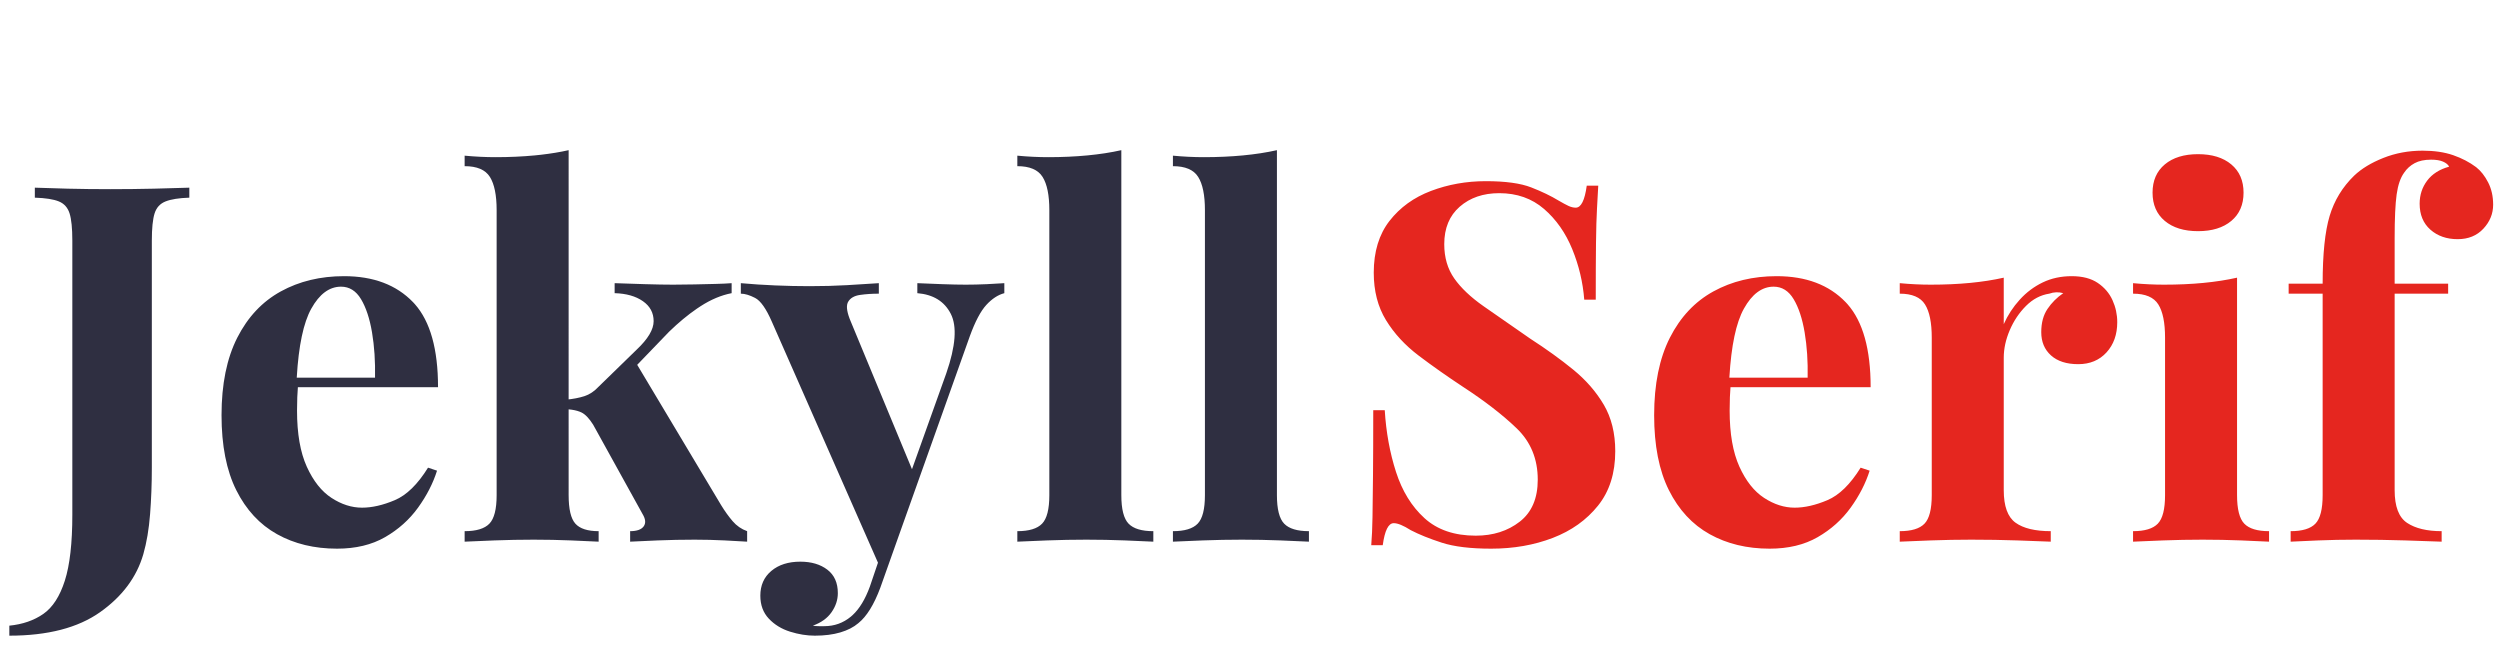
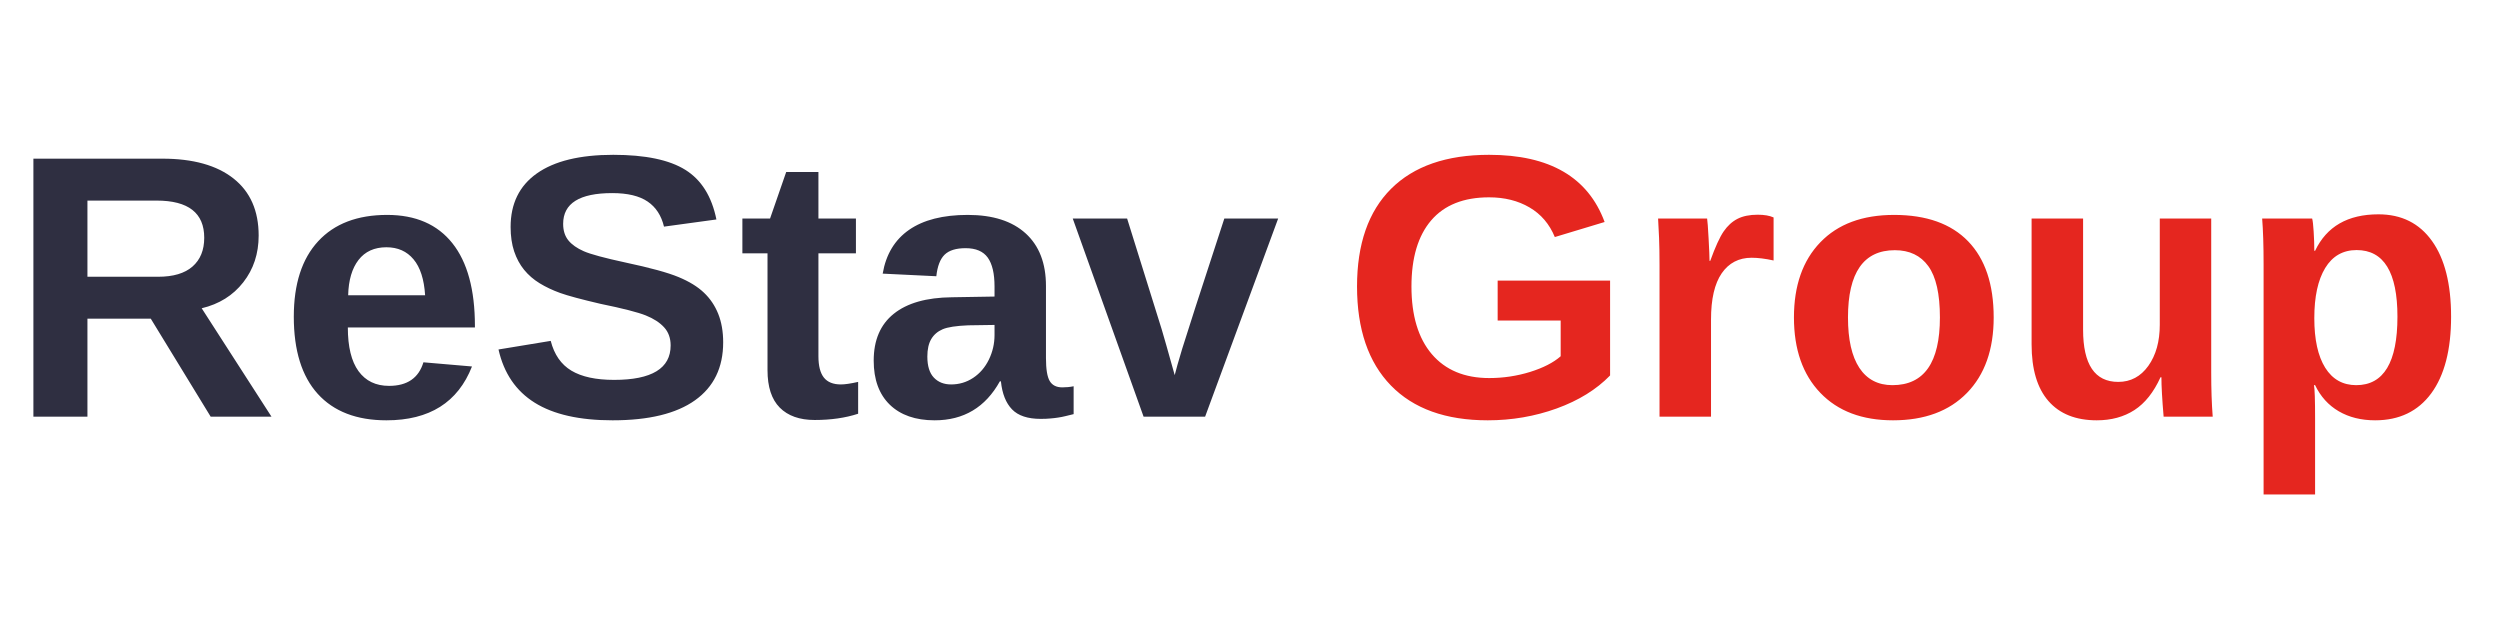
- <svg xmlns="http://www.w3.org/2000/svg" width="240px" height="64px" viewBox="0 0 240 64" version="1.1">
+ <svg xmlns="http://www.w3.org/2000/svg" width="600px" height="150px" viewBox="0 0 600 150" version="1.1">
  <g id="Page-1" stroke="none" stroke-width="1" fill="none" fill-rule="evenodd">
    <g id="logo" transform="translate(2, 0)" fill-rule="nonzero">
-       <path id="Jekyll" fill="#2f2f41" d="M-1.104,61.024 C2.576,61.024 5.48,60.272 7.608,58.768 C9.736,57.264 11.12,55.408 11.76,53.2 C12.08,52.08 12.296,50.8 12.408,49.36 C12.52,47.92 12.576,46.44 12.576,44.92 L12.576,44.92 L12.576,23.104 C12.576,21.92 12.664,21.048 12.84,20.488 C13.016,19.928 13.368,19.544 13.896,19.336 C14.424,19.128 15.184,19.008 16.176,18.976 L16.176,18.976 L16.176,18.016 C15.28,18.048 14.152,18.08 12.792,18.112 C11.432,18.144 10.032,18.16 8.592,18.16 C7.152,18.16 5.784,18.144 4.488,18.112 C3.192,18.08 2.144,18.048 1.344,18.016 L1.344,18.016 L1.344,18.976 C2.368,19.008 3.136,19.128 3.648,19.336 C4.16,19.544 4.504,19.928 4.68,20.488 C4.856,21.048 4.944,21.92 4.944,23.104 L4.944,23.104 L4.944,49.408 C4.944,52.128 4.704,54.24 4.224,55.744 C3.744,57.248 3.056,58.312 2.16,58.936 C1.264,59.56 0.176,59.936 -1.104,60.064 L-1.104,60.064 L-1.104,61.024 Z M30.355,52.672 C32.147,52.672 33.683,52.304 34.963,51.568 C36.243,50.832 37.299,49.888 38.131,48.736 C38.963,47.584 39.571,46.4 39.955,45.184 L39.955,45.184 L39.091,44.896 C38.099,46.496 37.035,47.536 35.899,48.016 C34.763,48.496 33.715,48.736 32.755,48.736 C31.763,48.736 30.787,48.424 29.827,47.8 C28.867,47.176 28.075,46.176 27.451,44.8 C26.827,43.424 26.515,41.632 26.515,39.424 C26.515,38.976 26.523,38.544 26.539,38.128 C26.555,37.712 26.579,37.312 26.611,36.928 L26.593,37.168 L40.051,37.168 C40.051,33.532 39.309,30.875 37.826,29.197 L37.651,29.008 C36.051,27.344 33.843,26.512 31.027,26.512 C28.755,26.512 26.731,27 24.955,27.976 C23.179,28.952 21.787,30.432 20.779,32.416 C19.771,34.4 19.267,36.88 19.267,39.856 C19.267,42.768 19.739,45.168 20.683,47.056 C21.627,48.944 22.931,50.352 24.595,51.28 C26.259,52.208 28.179,52.672 30.355,52.672 Z M26.49,36.22 C26.669,33.175 27.133,30.979 27.883,29.632 C28.667,28.224 29.619,27.52 30.739,27.52 C31.539,27.52 32.179,27.92 32.659,28.72 C33.139,29.52 33.491,30.584 33.715,31.912 C33.939,33.24 34.035,34.688 34.003,36.256 L34.003,36.256 L26.487,36.256 L26.49,36.22 Z M69.725,52 L69.725,50.992 C69.181,50.8 68.717,50.48 68.333,50.032 C67.949,49.584 67.581,49.072 67.229,48.496 L67.229,48.496 L59.172,35.023 L62.237,31.84 C63.133,30.972 64.016,30.239 64.888,29.64 L65.261,29.392 C66.253,28.752 67.245,28.336 68.237,28.144 L68.237,28.144 L68.237,27.184 C67.853,27.216 67.341,27.24 66.701,27.256 C66.061,27.272 65.381,27.288 64.661,27.304 C63.941,27.32 63.261,27.328 62.621,27.328 C61.885,27.328 60.989,27.312 59.933,27.28 C58.877,27.248 57.901,27.216 57.005,27.184 L57.005,27.184 L57.005,28.144 C58.125,28.176 59.029,28.432 59.717,28.912 C60.405,29.392 60.749,30.032 60.749,30.832 C60.749,31.632 60.205,32.544 59.117,33.568 L59.117,33.568 L55.469,37.12 C55.053,37.568 54.597,37.872 54.101,38.032 C53.605,38.192 53.021,38.304 52.349,38.368 L52.588,38.342 L52.589,14.416 C51.762,14.603 50.869,14.75 49.909,14.859 L49.325,14.92 C48.141,15.032 46.893,15.088 45.581,15.088 C44.621,15.088 43.629,15.04 42.605,14.944 L42.605,14.944 L42.605,15.952 C43.789,15.952 44.597,16.296 45.029,16.984 C45.461,17.672 45.677,18.736 45.677,20.176 L45.677,20.176 L45.677,47.536 C45.677,48.88 45.445,49.792 44.981,50.272 C44.517,50.752 43.725,50.992 42.605,50.992 L42.605,50.992 L42.605,52 C43.245,51.968 44.197,51.928 45.461,51.88 C46.725,51.832 47.981,51.808 49.229,51.808 C50.445,51.808 51.637,51.832 52.805,51.88 C53.973,51.928 54.861,51.968 55.469,52 L55.469,52 L55.469,50.992 C54.413,50.992 53.669,50.752 53.237,50.272 C52.805,49.792 52.589,48.88 52.589,47.536 L52.589,47.536 L52.588,39.298 L52.602,39.298 C53.012,39.336 53.36,39.41 53.648,39.521 L53.813,39.592 C54.181,39.768 54.557,40.16 54.941,40.768 L54.941,40.768 L59.693,49.36 C59.981,49.84 60.013,50.232 59.789,50.536 C59.565,50.84 59.133,50.992 58.493,50.992 L58.493,50.992 L58.493,52 C59.069,51.968 59.949,51.928 61.133,51.88 C62.317,51.832 63.501,51.808 64.685,51.808 C65.645,51.808 66.605,51.832 67.565,51.88 C68.525,51.928 69.245,51.968 69.725,52 L69.725,52 Z M76.224,61.024 C77.152,61.024 77.968,60.92 78.672,60.712 C79.376,60.504 79.952,60.208 80.4,59.824 C81.2,59.184 81.904,58.048 82.512,56.416 L82.512,56.416 L84.336,51.28 L91.104,32.272 C91.616,30.864 92.144,29.864 92.688,29.272 C93.232,28.68 93.808,28.304 94.416,28.144 L94.416,28.144 L94.416,27.184 C94,27.216 93.44,27.248 92.736,27.28 C92.032,27.312 91.36,27.328 90.72,27.328 C90.08,27.328 89.328,27.312 88.464,27.28 C87.6,27.248 86.8,27.216 86.064,27.184 L86.064,27.184 L86.064,28.144 C87.6,28.272 88.672,28.936 89.28,30.136 C89.888,31.336 89.744,33.232 88.848,35.824 L88.848,35.824 L85.55,45.046 L79.68,30.88 C79.325,30.053 79.223,29.451 79.373,29.074 L79.416,28.984 C79.624,28.616 80.008,28.392 80.568,28.312 C81.128,28.232 81.728,28.192 82.368,28.192 L82.368,28.192 L82.368,27.184 C81.408,27.248 80.384,27.312 79.296,27.376 C78.208,27.44 77.008,27.472 75.696,27.472 C74.64,27.472 73.544,27.448 72.408,27.4 C71.272,27.352 70.176,27.28 69.12,27.184 L69.12,27.184 L69.12,28.192 C69.504,28.192 69.96,28.328 70.488,28.6 C71.016,28.872 71.552,29.632 72.096,30.88 L72.096,30.88 L82.285,54.018 L81.504,56.32 C81.061,57.531 80.509,58.442 79.847,59.053 L79.68,59.2 C78.944,59.808 78.096,60.112 77.136,60.112 L77.136,60.112 L76.608,60.112 C76.384,60.112 76.192,60.096 76.032,60.064 C76.832,59.776 77.432,59.344 77.832,58.768 C78.232,58.192 78.432,57.584 78.432,56.944 C78.432,55.952 78.096,55.2 77.424,54.688 C76.752,54.176 75.888,53.92 74.832,53.92 C73.68,53.92 72.752,54.216 72.048,54.808 C71.344,55.4 70.992,56.192 70.992,57.184 C70.992,58.08 71.264,58.816 71.808,59.392 C72.352,59.968 73.032,60.384 73.848,60.64 C74.664,60.896 75.456,61.024 76.224,61.024 Z M108.72,52 L108.72,50.992 C107.6,50.992 106.808,50.752 106.344,50.272 C105.88,49.792 105.648,48.88 105.648,47.536 L105.648,47.536 L105.648,14.416 C104.656,14.64 103.568,14.808 102.384,14.92 C101.2,15.032 99.952,15.088 98.64,15.088 C97.68,15.088 96.688,15.04 95.664,14.944 L95.664,14.944 L95.664,15.952 C96.848,15.952 97.656,16.296 98.088,16.984 C98.52,17.672 98.736,18.736 98.736,20.176 L98.736,20.176 L98.736,47.536 C98.736,48.88 98.504,49.792 98.04,50.272 C97.576,50.752 96.784,50.992 95.664,50.992 L95.664,50.992 L95.664,52 C96.304,51.968 97.256,51.928 98.52,51.88 C99.784,51.832 101.04,51.808 102.288,51.808 C103.536,51.808 104.768,51.832 105.984,51.88 C107.2,51.928 108.112,51.968 108.72,52 L108.72,52 Z M123.657,52 L123.657,50.992 C122.537,50.992 121.745,50.752 121.281,50.272 C120.817,49.792 120.585,48.88 120.585,47.536 L120.585,47.536 L120.585,14.416 C119.593,14.64 118.505,14.808 117.321,14.92 C116.137,15.032 114.889,15.088 113.577,15.088 C112.617,15.088 111.625,15.04 110.601,14.944 L110.601,14.944 L110.601,15.952 C111.785,15.952 112.593,16.296 113.025,16.984 C113.457,17.672 113.673,18.736 113.673,20.176 L113.673,20.176 L113.673,47.536 C113.673,48.88 113.441,49.792 112.977,50.272 C112.513,50.752 111.721,50.992 110.601,50.992 L110.601,50.992 L110.601,52 C111.241,51.968 112.193,51.928 113.457,51.88 C114.721,51.832 115.977,51.808 117.225,51.808 C118.473,51.808 119.705,51.832 120.921,51.88 C122.137,51.928 123.049,51.968 123.657,52 L123.657,52 Z" />
-       <path id="Serif" fill="#E5261F" d="M141.16,52.672 C143.304,52.672 145.272,52.328 147.064,51.64 C148.856,50.952 150.304,49.92 151.408,48.544 C152.512,47.168 153.064,45.424 153.064,43.312 C153.064,41.584 152.696,40.096 151.96,38.848 C151.224,37.6 150.248,36.48 149.032,35.488 C147.816,34.496 146.44,33.504 144.904,32.512 C143.144,31.296 141.648,30.256 140.416,29.392 C139.184,28.528 138.248,27.64 137.608,26.728 C136.968,25.816 136.648,24.72 136.648,23.44 C136.648,21.904 137.144,20.704 138.136,19.84 C139.128,18.976 140.392,18.544 141.928,18.544 C143.624,18.544 145.056,19.048 146.224,20.056 C147.392,21.064 148.296,22.352 148.936,23.92 C149.576,25.488 149.96,27.104 150.088,28.768 L150.088,28.768 L151.192,28.768 C151.192,26.528 151.2,24.72 151.216,23.344 C151.232,21.968 151.264,20.856 151.312,20.008 C151.36,19.16 151.4,18.432 151.432,17.824 L151.432,17.824 L150.328,17.824 C150.136,19.232 149.784,19.936 149.272,19.936 C149.048,19.936 148.816,19.88 148.576,19.768 C148.336,19.656 148.024,19.488 147.64,19.264 C146.904,18.816 146.024,18.392 145,17.992 C143.976,17.592 142.52,17.392 140.632,17.392 C138.776,17.392 137.024,17.704 135.376,18.328 C133.728,18.952 132.4,19.912 131.392,21.208 C130.384,22.504 129.88,24.16 129.88,26.176 C129.88,27.936 130.272,29.456 131.056,30.736 C131.84,32.016 132.888,33.152 134.2,34.144 C135.512,35.136 136.92,36.128 138.424,37.12 C140.536,38.496 142.264,39.832 143.608,41.128 C144.952,42.424 145.624,44.064 145.624,46.048 C145.624,47.84 145.048,49.184 143.896,50.08 C142.744,50.976 141.336,51.424 139.672,51.424 C137.624,51.424 135.984,50.864 134.752,49.744 C133.52,48.624 132.608,47.144 132.016,45.304 C131.424,43.464 131.064,41.488 130.936,39.376 L130.936,39.376 L129.832,39.376 C129.832,41.904 129.824,43.992 129.808,45.64 C129.792,47.288 129.776,48.624 129.76,49.648 C129.744,50.672 129.704,51.568 129.64,52.336 L129.64,52.336 L130.744,52.336 C130.936,50.928 131.288,50.224 131.8,50.224 C132.184,50.224 132.728,50.448 133.432,50.896 C134.232,51.312 135.224,51.712 136.408,52.096 C137.592,52.48 139.176,52.672 141.16,52.672 Z M167.886,52.672 C169.678,52.672 171.214,52.304 172.494,51.568 C173.774,50.832 174.83,49.888 175.662,48.736 C176.494,47.584 177.102,46.4 177.486,45.184 L177.486,45.184 L176.622,44.896 C175.63,46.496 174.566,47.536 173.43,48.016 C172.294,48.496 171.246,48.736 170.286,48.736 C169.294,48.736 168.318,48.424 167.358,47.8 C166.398,47.176 165.606,46.176 164.982,44.8 C164.358,43.424 164.046,41.632 164.046,39.424 C164.046,38.976 164.054,38.544 164.07,38.128 C164.086,37.712 164.11,37.312 164.142,36.928 L164.124,37.168 L177.582,37.168 C177.582,33.532 176.84,30.875 175.357,29.197 L175.182,29.008 C173.582,27.344 171.374,26.512 168.558,26.512 C166.286,26.512 164.262,27 162.486,27.976 C160.71,28.952 159.318,30.432 158.31,32.416 C157.302,34.4 156.798,36.88 156.798,39.856 C156.798,42.768 157.27,45.168 158.214,47.056 C159.158,48.944 160.462,50.352 162.126,51.28 C163.79,52.208 165.71,52.672 167.886,52.672 Z M164.021,36.22 C164.2,33.175 164.664,30.979 165.414,29.632 C166.198,28.224 167.15,27.52 168.27,27.52 C169.07,27.52 169.71,27.92 170.19,28.72 C170.67,29.52 171.022,30.584 171.246,31.912 C171.47,33.24 171.566,34.688 171.534,36.256 L171.534,36.256 L164.018,36.256 L164.021,36.22 Z M194.872,52 L194.872,50.992 C193.368,50.992 192.24,50.72 191.488,50.176 C190.736,49.632 190.36,48.592 190.36,47.056 L190.36,47.056 L190.36,34.336 C190.36,33.472 190.552,32.592 190.936,31.696 C191.32,30.8 191.84,30.024 192.496,29.368 C193.152,28.712 193.896,28.32 194.728,28.192 C195.176,28.032 195.624,28.016 196.072,28.144 C195.464,28.56 194.96,29.064 194.56,29.656 C194.16,30.248 193.96,30.992 193.96,31.888 C193.96,32.816 194.272,33.56 194.896,34.12 C195.52,34.68 196.392,34.96 197.512,34.96 C198.632,34.96 199.536,34.584 200.224,33.832 C200.912,33.08 201.256,32.112 201.256,30.928 C201.256,30.192 201.104,29.488 200.8,28.816 C200.496,28.144 200.024,27.592 199.384,27.16 C198.744,26.728 197.912,26.512 196.888,26.512 C195.864,26.512 194.936,26.712 194.104,27.112 C193.272,27.512 192.536,28.064 191.896,28.768 C191.256,29.472 190.744,30.256 190.36,31.12 L190.36,31.12 L190.36,26.656 C189.368,26.88 188.288,27.048 187.12,27.16 C185.952,27.272 184.696,27.328 183.352,27.328 C182.392,27.328 181.4,27.28 180.376,27.184 L180.376,27.184 L180.376,28.192 C181.56,28.192 182.368,28.536 182.8,29.224 C183.232,29.912 183.448,30.976 183.448,32.416 L183.448,32.416 L183.448,47.536 C183.448,48.88 183.216,49.792 182.752,50.272 C182.288,50.752 181.496,50.992 180.376,50.992 L180.376,50.992 L180.376,52 C181.048,51.968 182.04,51.928 183.352,51.88 C184.664,51.832 185.96,51.808 187.24,51.808 C188.776,51.808 190.248,51.832 191.656,51.88 C193.064,51.928 194.136,51.968 194.872,52 L194.872,52 Z M209.013,22.192 C210.357,22.192 211.421,21.864 212.205,21.208 C212.989,20.552 213.381,19.648 213.381,18.496 C213.381,17.344 212.989,16.44 212.205,15.784 C211.421,15.128 210.357,14.8 209.013,14.8 C207.669,14.8 206.605,15.128 205.821,15.784 C205.037,16.44 204.645,17.344 204.645,18.496 C204.645,19.648 205.037,20.552 205.821,21.208 C206.605,21.864 207.669,22.192 209.013,22.192 Z M215.829,52 L215.829,50.992 C214.709,50.992 213.917,50.752 213.453,50.272 C212.989,49.792 212.757,48.88 212.757,47.536 L212.757,47.536 L212.757,26.656 C211.765,26.88 210.685,27.048 209.517,27.16 C208.349,27.272 207.093,27.328 205.749,27.328 C204.789,27.328 203.797,27.28 202.773,27.184 L202.773,27.184 L202.773,28.192 C203.957,28.192 204.765,28.536 205.197,29.224 C205.629,29.912 205.845,30.976 205.845,32.416 L205.845,32.416 L205.845,47.536 C205.845,48.88 205.613,49.792 205.149,50.272 C204.685,50.752 203.893,50.992 202.773,50.992 L202.773,50.992 L202.773,52 C203.413,51.968 204.373,51.928 205.653,51.88 C206.933,51.832 208.197,51.808 209.445,51.808 C210.693,51.808 211.925,51.832 213.141,51.88 C214.357,51.928 215.253,51.968 215.829,52 L215.829,52 Z M232.398,52 L232.398,50.992 C230.99,50.992 229.886,50.728 229.086,50.2 C228.286,49.672 227.886,48.624 227.886,47.056 L227.886,47.056 L227.886,28.192 L233.022,28.192 L233.022,27.232 L227.886,27.232 L227.886,22.864 C227.886,20.976 227.95,19.576 228.078,18.664 C228.206,17.752 228.446,17.056 228.798,16.576 C229.054,16.192 229.39,15.888 229.806,15.664 C230.222,15.44 230.75,15.328 231.39,15.328 C231.87,15.328 232.254,15.392 232.542,15.52 C232.83,15.648 233.022,15.808 233.118,16 C232.19,16.256 231.486,16.704 231.006,17.344 C230.526,17.984 230.286,18.72 230.286,19.552 C230.286,20.608 230.63,21.44 231.318,22.048 C232.006,22.656 232.878,22.96 233.934,22.96 C234.958,22.96 235.782,22.624 236.406,21.952 C237.03,21.28 237.342,20.512 237.342,19.648 C237.342,18.848 237.182,18.136 236.862,17.512 C236.542,16.888 236.158,16.4 235.71,16.048 C235.07,15.568 234.334,15.184 233.502,14.896 C232.67,14.608 231.694,14.464 230.574,14.464 C229.23,14.464 227.974,14.696 226.806,15.16 C225.638,15.624 224.702,16.192 223.998,16.864 C222.878,17.952 222.094,19.24 221.646,20.728 C221.198,22.216 220.974,24.384 220.974,27.232 L220.974,27.232 L217.71,27.232 L217.71,28.192 L220.974,28.192 L220.974,47.536 C220.974,48.88 220.742,49.792 220.278,50.272 C219.814,50.752 219.022,50.992 217.902,50.992 L217.902,50.992 L217.902,52 C218.51,51.968 219.398,51.928 220.566,51.88 C221.734,51.832 222.926,51.808 224.142,51.808 C225.806,51.808 227.39,51.832 228.894,51.88 C230.398,51.928 231.566,51.968 232.398,52 L232.398,52 Z" />
+       <text id="ReStav" fill="#2f2f41" font-family="Arial, sans-serif" font-size="90" font-weight="bold" x="0" y="100">ReStav</text>
+       <text id="Group" fill="#E5261F" font-family="Arial, sans-serif" font-size="90" font-weight="bold" x="320" y="100">Group</text>
    </g>
  </g>
</svg>
